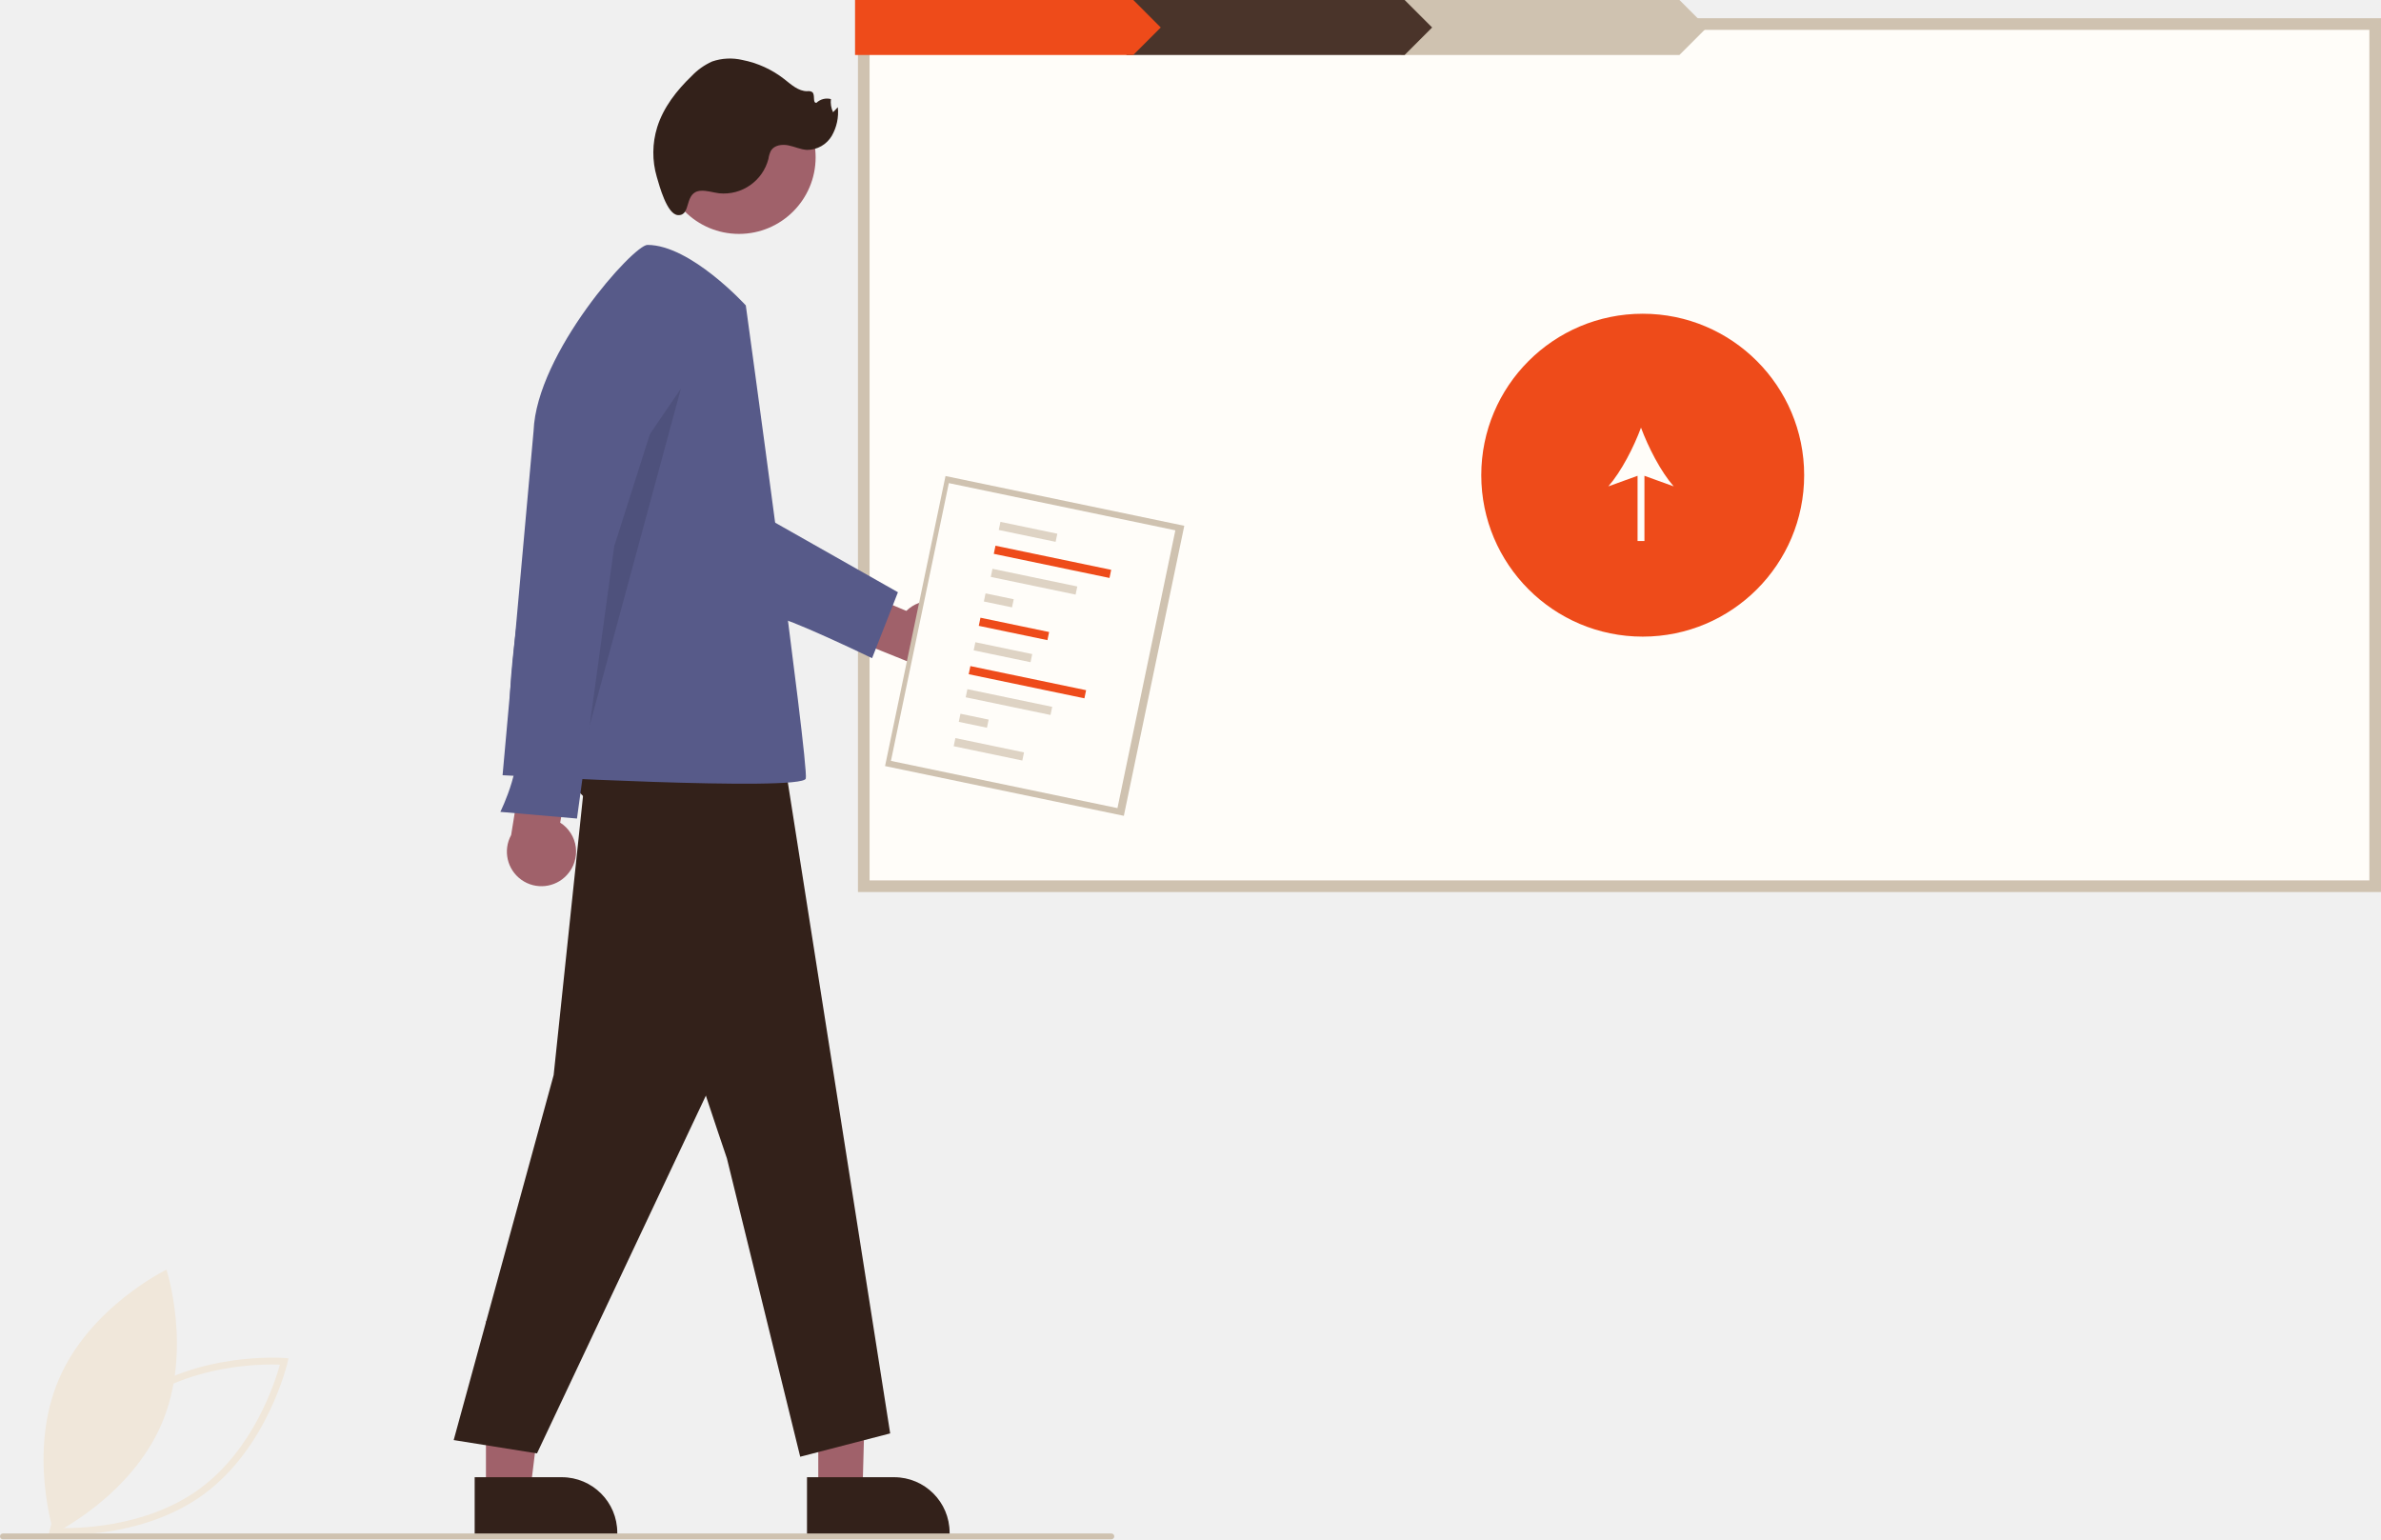
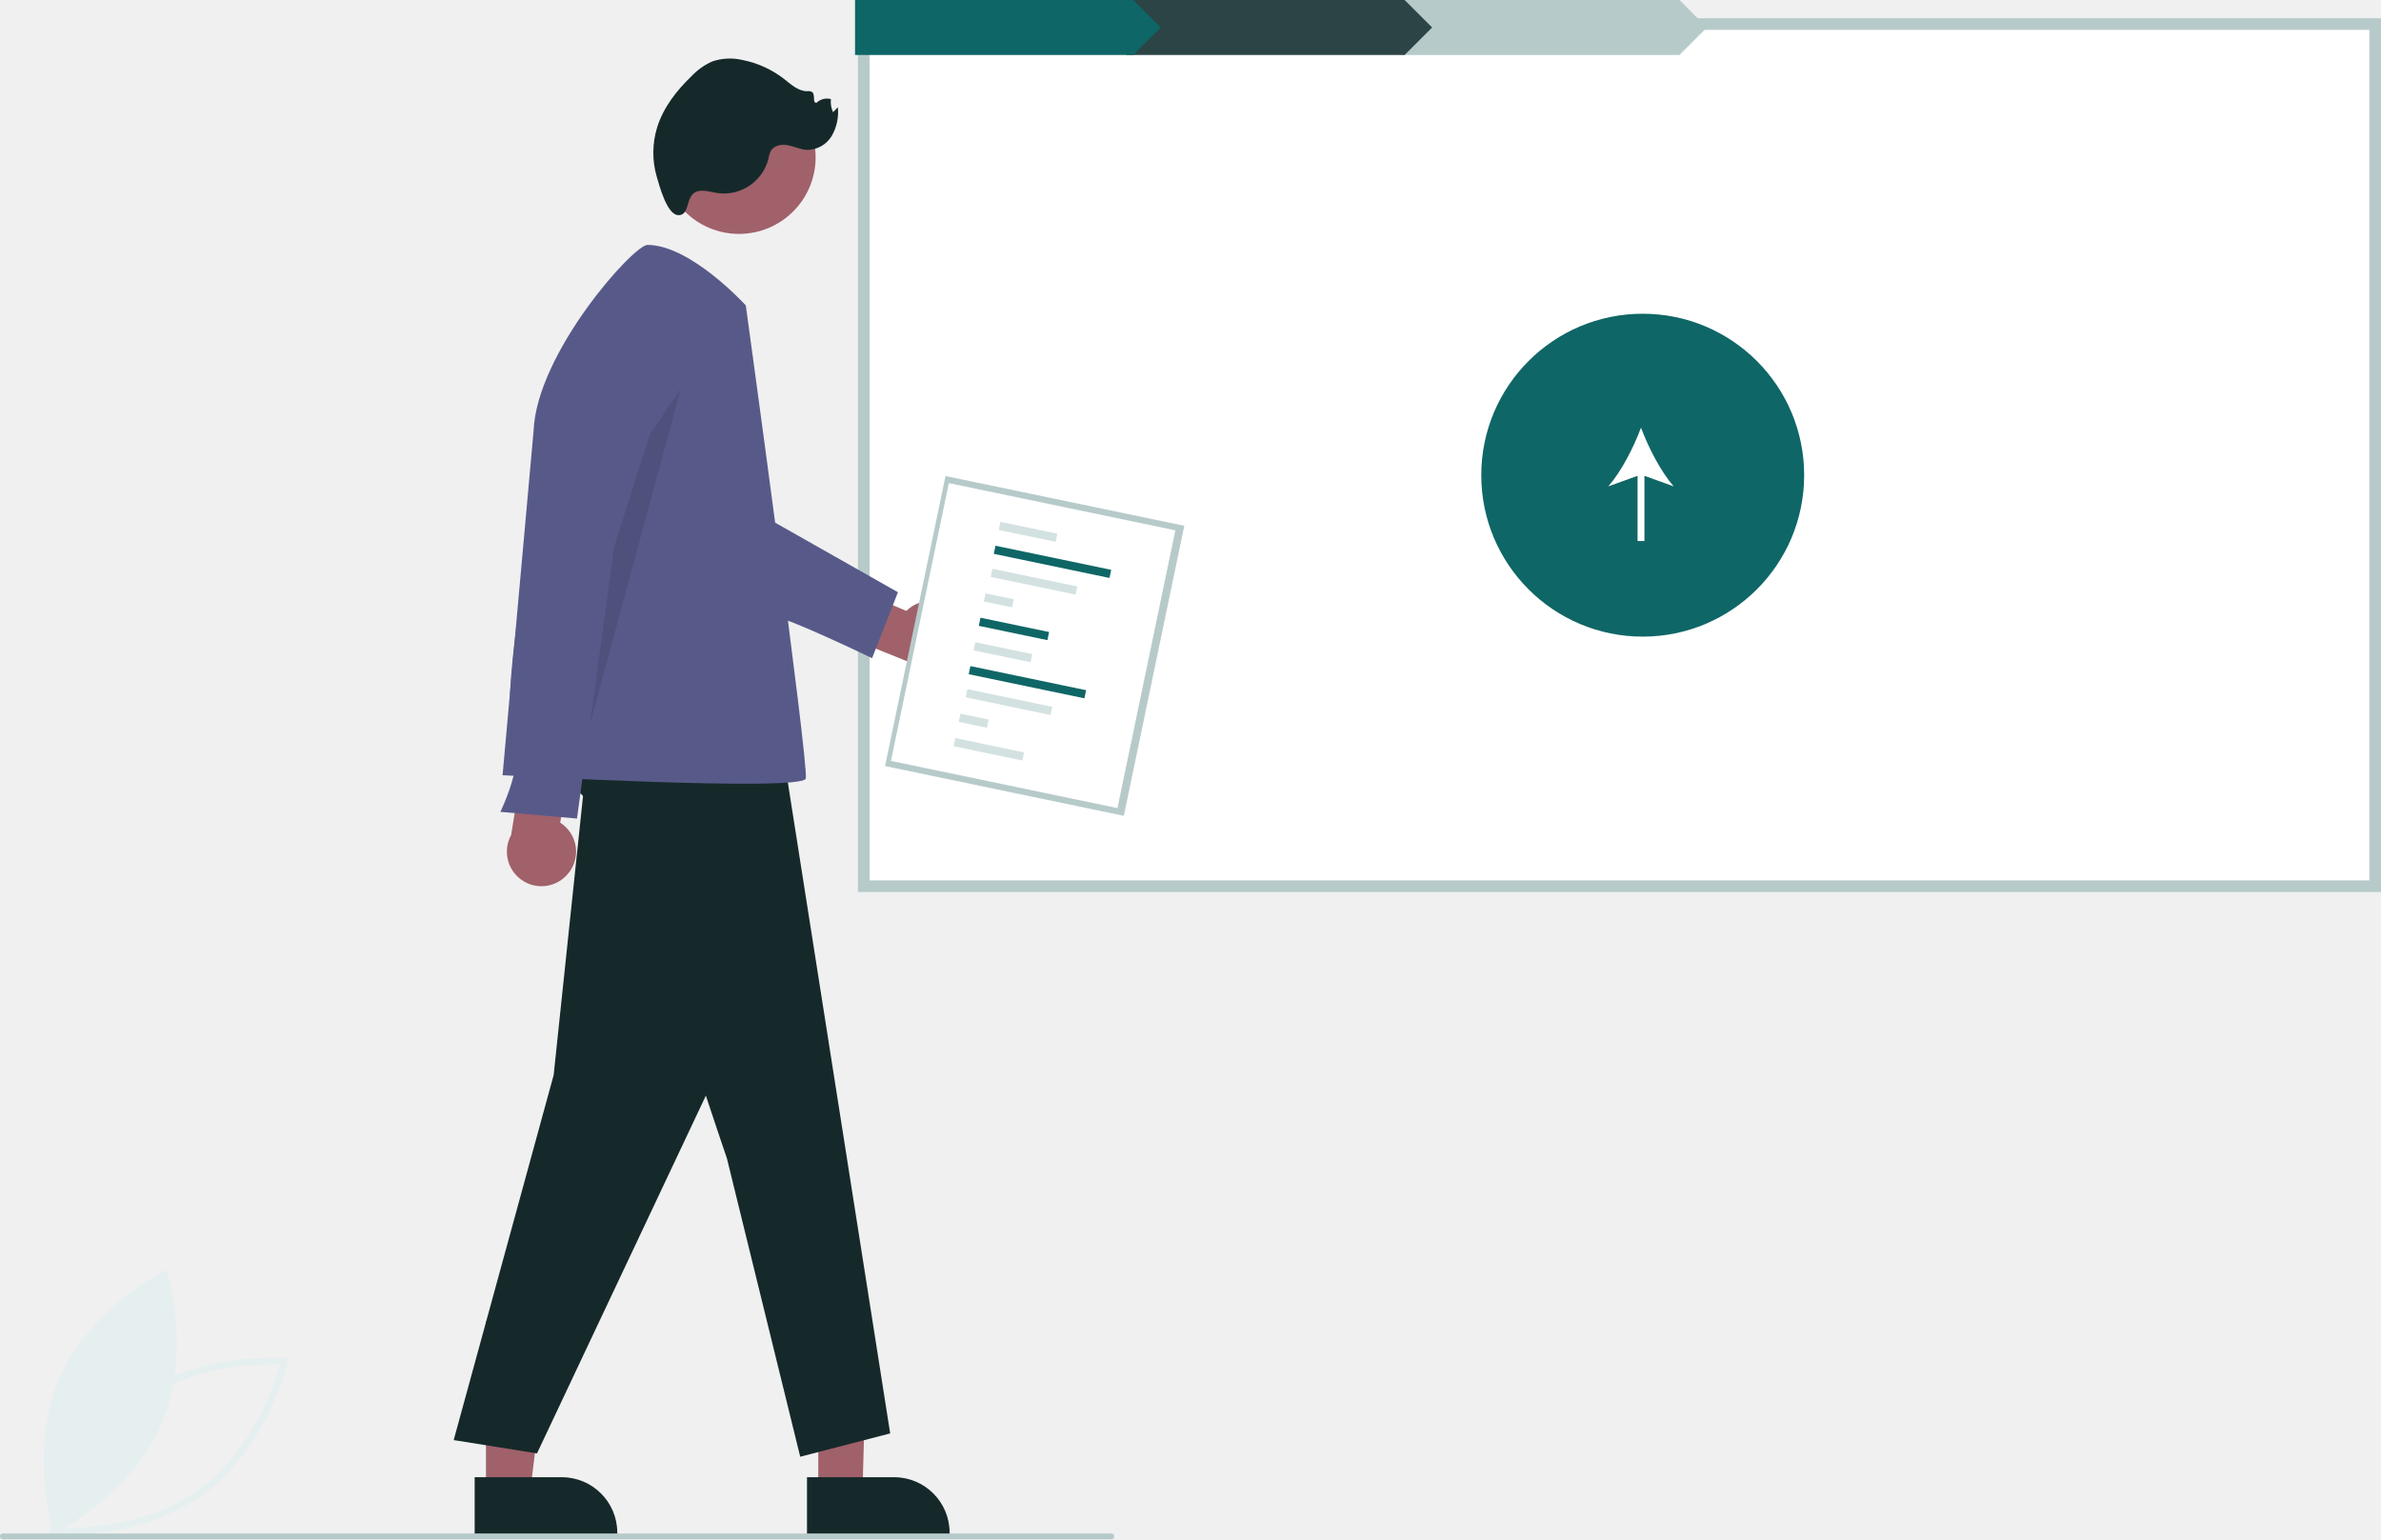
<svg xmlns="http://www.w3.org/2000/svg" id="a8b98021-721c-4667-b7e6-39dd1f61f4ea" data-name="Layer 1" width="818.406" height="529.105" viewBox="0 0 818.406 529.105">
-   <path d="M1007.203,490.067h-519.506V193.712h519.506Z" transform="translate(-190.7972 -185.4475)" fill="#FFFDF9" />
-   <path d="M1009.203,492.067H485.697v-300.355h523.506Zm-519.506-4h515.506v-292.355H489.697Z" transform="translate(-190.7972 -185.4475)" fill="#CFC2B0" />
-   <circle cx="564.641" cy="163.335" r="55.493" fill="#EE4B1A" />
-   <path d="M766.079,352.627c-4.497-5.157-8.742-13.478-11.23-20.184-2.486,6.706-6.731,15.026-11.228,20.184l10.047-3.635v22.414h2.361V348.992Z" transform="translate(-190.7972 -185.4475)" fill="#FFFDF9" />
-   <polygon points="577.272 18.891 481.63 18.891 481.63 0 577.272 0 586.712 9.446 577.272 18.891" fill="#CFC2B0" />
-   <polygon points="482.815 18.891 387.175 18.891 387.175 0 482.815 0 492.257 9.446 482.815 18.891" fill="#4A342A" />
-   <polygon points="389.541 18.891 293.899 18.891 293.899 0 389.541 0 398.982 9.446 389.541 18.891" fill="#EE4B1A" />
-   <path d="M207.567,712.818l.295-1.321c.065-.29,6.752-29.206,28.804-45.391,22.052-16.185,51.642-13.895,51.938-13.87l1.349.114-.295,1.32c-.065.29-6.752,29.205-28.804,45.391-22.052,16.185-51.642,13.895-51.938,13.87Zm30.496-44.807c-18.645,13.684-25.953,36.816-27.546,42.641,6.036.223,30.312.177,48.939-13.495,18.624-13.67,25.948-36.813,27.546-42.641C280.963,654.293,256.689,654.34,238.064,668.011Z" transform="translate(-190.7972 -185.4475)" fill="#F0E7DA" />
-   <path d="M246.402,674.766c-10.678,25.047-37.05,37.799-37.05,37.799s-9.059-27.857,1.619-52.904,37.05-37.799,37.05-37.799S257.08,649.719,246.402,674.766Z" transform="translate(-190.7972 -185.4475)" fill="#F0E7DA" />
+   <path d="M1007.203,490.067h-519.506V193.712h519.506Z" transform="translate(-190.7972 -185.4475)" fill="#FFFFFF" />
+   <path d="M1009.203,492.067H485.697v-300.355h523.506Zm-519.506-4h515.506v-292.355H489.697Z" transform="translate(-190.7972 -185.4475)" fill="#B7CACA" />
+   <circle cx="564.641" cy="163.335" r="55.493" fill="#0F6666" />
+   <path d="M766.079,352.627c-4.497-5.157-8.742-13.478-11.23-20.184-2.486,6.706-6.731,15.026-11.228,20.184l10.047-3.635v22.414h2.361V348.992Z" transform="translate(-190.7972 -185.4475)" fill="#FFFFFF" />
+   <polygon points="577.272 18.891 481.63 18.891 481.63 0 577.272 0 586.712 9.446 577.272 18.891" fill="#B7CACA" />
+   <polygon points="482.815 18.891 387.175 18.891 387.175 0 482.815 0 492.257 9.446 482.815 18.891" fill="#2C4445" />
+   <polygon points="389.541 18.891 293.899 18.891 293.899 0 389.541 0 398.982 9.446 389.541 18.891" fill="#0F6666" />
+   <path d="M207.567,712.818l.295-1.321c.065-.29,6.752-29.206,28.804-45.391,22.052-16.185,51.642-13.895,51.938-13.87l1.349.114-.295,1.32c-.065.29-6.752,29.205-28.804,45.391-22.052,16.185-51.642,13.895-51.938,13.87Zm30.496-44.807c-18.645,13.684-25.953,36.816-27.546,42.641,6.036.223,30.312.177,48.939-13.495,18.624-13.67,25.948-36.813,27.546-42.641C280.963,654.293,256.689,654.34,238.064,668.011Z" transform="translate(-190.7972 -185.4475)" fill="#E6EFEF" />
+   <path d="M246.402,674.766c-10.678,25.047-37.05,37.799-37.05,37.799s-9.059-27.857,1.619-52.904,37.05-37.799,37.05-37.799S257.08,649.719,246.402,674.766Z" transform="translate(-190.7972 -185.4475)" fill="#E6EFEF" />
  <path d="M520.363,397.115a11.811,11.811,0,0,0-18.032-1.69l-24.888-10.444L467.407,398.557,502.761,412.812a11.875,11.875,0,0,0,17.602-15.698Z" transform="translate(-190.7972 -185.4475)" fill="#a0616a" />
  <polygon points="281.261 512.726 296.464 512.725 297.94 458.653 281.258 454.085 281.261 512.726" fill="#a0616a" />
-   <path d="M468.18,693.21l29.941-.001h.001a19.082,19.082,0,0,1,19.081,19.08v.62l-49.022.002Z" transform="translate(-190.7972 -185.4475)" fill="#33211A" />
+   <path d="M468.18,693.21l29.941-.001h.001a19.082,19.082,0,0,1,19.081,19.08v.62l-49.022.002Z" transform="translate(-190.7972 -185.4475)" fill="#16292A" />
  <polygon points="167.032 512.726 182.235 512.725 189.468 454.084 167.029 454.085 167.032 512.726" fill="#a0616a" />
-   <path d="M353.951,693.21l29.941-.001h.001a19.082,19.082,0,0,1,19.081,19.08v.62l-49.022.002Z" transform="translate(-190.7972 -185.4475)" fill="#33211A" />
+   <path d="M353.951,693.21l29.941-.001h.001a19.082,19.082,0,0,1,19.081,19.08v.62l-49.022.002Z" transform="translate(-190.7972 -185.4475)" fill="#16292A" />
  <path d="M449.203,360.553l50.238,28.466L490.551,411.687s-30.952-14.916-32.986-13.862S449.203,360.553,449.203,360.553Z" transform="translate(-190.7972 -185.4475)" fill="#575a89" />
-   <path d="M392.553,446.189,381.1,554.992,346.741,680.444l28.632,4.581,82.461-174.7-14.889-93.914L417.749,407.249Z" transform="translate(-190.7972 -185.4475)" fill="#33211A" />
-   <path d="M374.228,445.044s28.636,16.823,37.975,49.509c10,35,28.452,89.072,28.452,89.072l25.196,102.546,30.923-8.017L460.125,445.044l-30.923-26.342L389.117,414.121Z" transform="translate(-190.7972 -185.4475)" fill="#33211A" />
+   <path d="M392.553,446.189,381.1,554.992,346.741,680.444l28.632,4.581,82.461-174.7-14.889-93.914L417.749,407.249Z" transform="translate(-190.7972 -185.4475)" fill="#16292A" />
+   <path d="M374.228,445.044s28.636,16.823,37.975,49.509c10,35,28.452,89.072,28.452,89.072l25.196,102.546,30.923-8.017L460.125,445.044l-30.923-26.342L389.117,414.121Z" transform="translate(-190.7972 -185.4475)" fill="#16292A" />
  <circle cx="254.008" cy="54.059" r="26.342" fill="#a0616a" />
  <path d="M447.149,290.429s-18.915-20.8-33.804-20.8c-4.786,0-38.096,37.116-39.143,63.924L363.543,451.915s103.076,5.726,104.222,1.145S447.149,290.429,447.149,290.429Z" transform="translate(-190.7972 -185.4475)" fill="#575a89" />
-   <path d="M431.682,251.021c2.113-.126,4.176.588,6.274.867a15.881,15.881,0,0,0,16.974-11.84,9.084,9.084,0,0,1,.868-2.829c1.155-1.886,3.787-2.246,5.956-1.812s4.225,1.449,6.434,1.565a9.852,9.852,0,0,0,8.503-4.812,16.319,16.319,0,0,0,2.087-9.856l-1.635,1.716a8.305,8.305,0,0,1-.74-4.514,5.238,5.238,0,0,0-4.961,1.27c-1.442.153-.354-2.674-1.425-3.651a2.478,2.478,0,0,0-1.743-.326c-3.067.03-5.548-2.316-7.966-4.205a33.848,33.848,0,0,0-14.296-6.521,18.808,18.808,0,0,0-10.431.506,22.282,22.282,0,0,0-7.044,4.997c-5.142,4.945-9.696,10.755-11.835,17.561a29.562,29.562,0,0,0-.142,17.142c.862,2.91,3.46,12.874,7.263,13.106C428.603,259.673,425.734,251.376,431.682,251.021Z" transform="translate(-190.7972 -185.4475)" fill="#33211A" />
+   <path d="M431.682,251.021c2.113-.126,4.176.588,6.274.867a15.881,15.881,0,0,0,16.974-11.84,9.084,9.084,0,0,1,.868-2.829c1.155-1.886,3.787-2.246,5.956-1.812s4.225,1.449,6.434,1.565a9.852,9.852,0,0,0,8.503-4.812,16.319,16.319,0,0,0,2.087-9.856l-1.635,1.716a8.305,8.305,0,0,1-.74-4.514,5.238,5.238,0,0,0-4.961,1.27c-1.442.153-.354-2.674-1.425-3.651a2.478,2.478,0,0,0-1.743-.326c-3.067.03-5.548-2.316-7.966-4.205a33.848,33.848,0,0,0-14.296-6.521,18.808,18.808,0,0,0-10.431.506,22.282,22.282,0,0,0-7.044,4.997c-5.142,4.945-9.696,10.755-11.835,17.561a29.562,29.562,0,0,0-.142,17.142c.862,2.91,3.46,12.874,7.263,13.106C428.603,259.673,425.734,251.376,431.682,251.021Z" transform="translate(-190.7972 -185.4475)" fill="#16292A" />
  <polygon points="234.047 133.571 207.073 173.132 198.447 265.027 234.047 133.571" opacity="0.1" style="isolation:isolate" />
  <path d="M385.696,486.169a11.811,11.811,0,0,0-2.349-17.958l4.667-26.584L372.55,434.851l-6.063,37.634a11.875,11.875,0,0,0,19.209,13.684Z" transform="translate(-190.7972 -185.4475)" fill="#a0616a" />
  <path d="M400.4,281.813l-27.553,89.383s-10.233,56.958-5.652,66.12-4.419,27.196-4.419,27.196l26.342,2.291,12.806-93.607L424.621,301.882S433.613,276.087,400.4,281.813Z" transform="translate(-190.7972 -185.4475)" fill="#575a89" />
-   <rect id="e8310426-6c31-4dda-9e6e-1765924c3d10" data-name="Rectangle 25-2" x="495.518" y="365.553" width="101.84" height="83.84" transform="translate(-154.7514 673.8303) rotate(-78.2271)" fill="#CFC2B0" />
-   <rect id="bd122e35-a1c1-49ee-8743-926b8ce798e5" data-name="Rectangle 25-3" x="497.149" y="367.598" width="97.531" height="79.531" transform="translate(-155.0618 673.2306) rotate(-78.2271)" fill="#FFFDF9" />
+   <rect id="e8310426-6c31-4dda-9e6e-1765924c3d10" data-name="Rectangle 25-2" x="495.518" y="365.553" width="101.84" height="83.84" transform="translate(-154.7514 673.8303) rotate(-78.2271)" fill="#B7CACA" />
+   <rect id="bd122e35-a1c1-49ee-8743-926b8ce798e5" data-name="Rectangle 25-3" x="497.149" y="367.598" width="97.531" height="79.531" transform="translate(-155.0618 673.2306) rotate(-78.2271)" fill="#FFFFFF" />
  <g id="b64708cb-dce5-48be-ac10-94f92b9c889b" data-name="Group 22">
-     <rect id="e09379fd-2478-48f1-b81f-f54c4e3c9c7a" data-name="Rectangle 28" x="542.732" y="358.276" width="2.853" height="19.965" transform="translate(-118.1769 640.3857) rotate(-78.2271)" fill="#DED3C4" />
-     <rect id="b4bf12c6-107b-4d74-a31b-e84a4ab6c7a8" data-name="Rectangle 29" x="551.136" y="358.254" width="2.853" height="40.626" transform="translate(-121.5798 656.8185) rotate(-78.2271)" fill="#EE4B1A" />
-     <rect id="bbdf33c8-f624-40e0-a78f-3d0040dad156" data-name="Rectangle 30" x="544.795" y="370.506" width="2.853" height="29.779" transform="translate(-133.3111 656.046) rotate(-78.2271)" fill="#DED3C4" />
-     <rect id="b44a9e07-be4b-414d-8ba3-c4e4a982d953" data-name="Rectangle 31" x="532.678" y="386.865" width="2.853" height="9.893" transform="translate(-149.237 649.2915) rotate(-78.2271)" fill="#DED3C4" />
-     <rect id="f17ee27a-91b7-41cc-9a5a-26a98e12cdc2" data-name="Rectangle 32" x="537.887" y="389.583" width="2.853" height="24.097" transform="translate(-154.7044 662.2064) rotate(-78.2271)" fill="#EE4B1A" />
-     <rect id="f9a19cfe-d4ee-44fa-ab4d-3d6547ba1e46" data-name="Rectangle 38" x="534.109" y="399.65" width="2.853" height="19.965" transform="translate(-165.5447 664.8766) rotate(-78.2271)" fill="#DED3C4" />
-     <rect id="b9542e79-7d8c-492f-96e6-2c189a246911" data-name="Rectangle 39" x="542.513" y="399.628" width="2.853" height="40.626" transform="translate(-168.9471 681.3091) rotate(-78.2271)" fill="#EE4B1A" />
-     <rect id="f3fa939e-a9e2-4fac-b505-074c9ee61dc4" data-name="Rectangle 40" x="536.172" y="411.88" width="2.853" height="29.779" transform="translate(-180.6783 680.5367) rotate(-78.2271)" fill="#DED3C4" />
-     <rect id="a1de6102-8b84-4497-ba07-467d8fb2348b" data-name="Rectangle 41" x="524.055" y="428.24" width="2.853" height="9.893" transform="translate(-196.6047 673.7824) rotate(-78.2271)" fill="#DED3C4" />
-     <rect id="be3007b6-c1ef-41ba-b96c-a7356ec98b0f" data-name="Rectangle 42" x="529.263" y="430.957" width="2.853" height="24.097" transform="translate(-202.0722 686.6973) rotate(-78.2271)" fill="#DED3C4" />
+     <rect id="e09379fd-2478-48f1-b81f-f54c4e3c9c7a" data-name="Rectangle 28" x="542.732" y="358.276" width="2.853" height="19.965" transform="translate(-118.1769 640.3857) rotate(-78.2271)" fill="#D3E1E1" />
+     <rect id="b4bf12c6-107b-4d74-a31b-e84a4ab6c7a8" data-name="Rectangle 29" x="551.136" y="358.254" width="2.853" height="40.626" transform="translate(-121.5798 656.8185) rotate(-78.2271)" fill="#0F6666" />
+     <rect id="bbdf33c8-f624-40e0-a78f-3d0040dad156" data-name="Rectangle 30" x="544.795" y="370.506" width="2.853" height="29.779" transform="translate(-133.3111 656.046) rotate(-78.2271)" fill="#D3E1E1" />
+     <rect id="b44a9e07-be4b-414d-8ba3-c4e4a982d953" data-name="Rectangle 31" x="532.678" y="386.865" width="2.853" height="9.893" transform="translate(-149.237 649.2915) rotate(-78.2271)" fill="#D3E1E1" />
+     <rect id="f17ee27a-91b7-41cc-9a5a-26a98e12cdc2" data-name="Rectangle 32" x="537.887" y="389.583" width="2.853" height="24.097" transform="translate(-154.7044 662.2064) rotate(-78.2271)" fill="#0F6666" />
+     <rect id="f9a19cfe-d4ee-44fa-ab4d-3d6547ba1e46" data-name="Rectangle 38" x="534.109" y="399.65" width="2.853" height="19.965" transform="translate(-165.5447 664.8766) rotate(-78.2271)" fill="#D3E1E1" />
+     <rect id="b9542e79-7d8c-492f-96e6-2c189a246911" data-name="Rectangle 39" x="542.513" y="399.628" width="2.853" height="40.626" transform="translate(-168.9471 681.3091) rotate(-78.2271)" fill="#0F6666" />
+     <rect id="f3fa939e-a9e2-4fac-b505-074c9ee61dc4" data-name="Rectangle 40" x="536.172" y="411.88" width="2.853" height="29.779" transform="translate(-180.6783 680.5367) rotate(-78.2271)" fill="#D3E1E1" />
+     <rect id="a1de6102-8b84-4497-ba07-467d8fb2348b" data-name="Rectangle 41" x="524.055" y="428.24" width="2.853" height="9.893" transform="translate(-196.6047 673.7824) rotate(-78.2271)" fill="#D3E1E1" />
+     <rect id="be3007b6-c1ef-41ba-b96c-a7356ec98b0f" data-name="Rectangle 42" x="529.263" y="430.957" width="2.853" height="24.097" transform="translate(-202.0722 686.6973) rotate(-78.2271)" fill="#D3E1E1" />
  </g>
-   <path d="M572.797,714.553h-381a1,1,0,0,1,0-2h381a1,1,0,0,1,0,2Z" transform="translate(-190.7972 -185.4475)" fill="#CFC2B0" />
+   <path d="M572.797,714.553h-381a1,1,0,0,1,0-2h381a1,1,0,0,1,0,2Z" transform="translate(-190.7972 -185.4475)" fill="#B7CACA" />
</svg>
